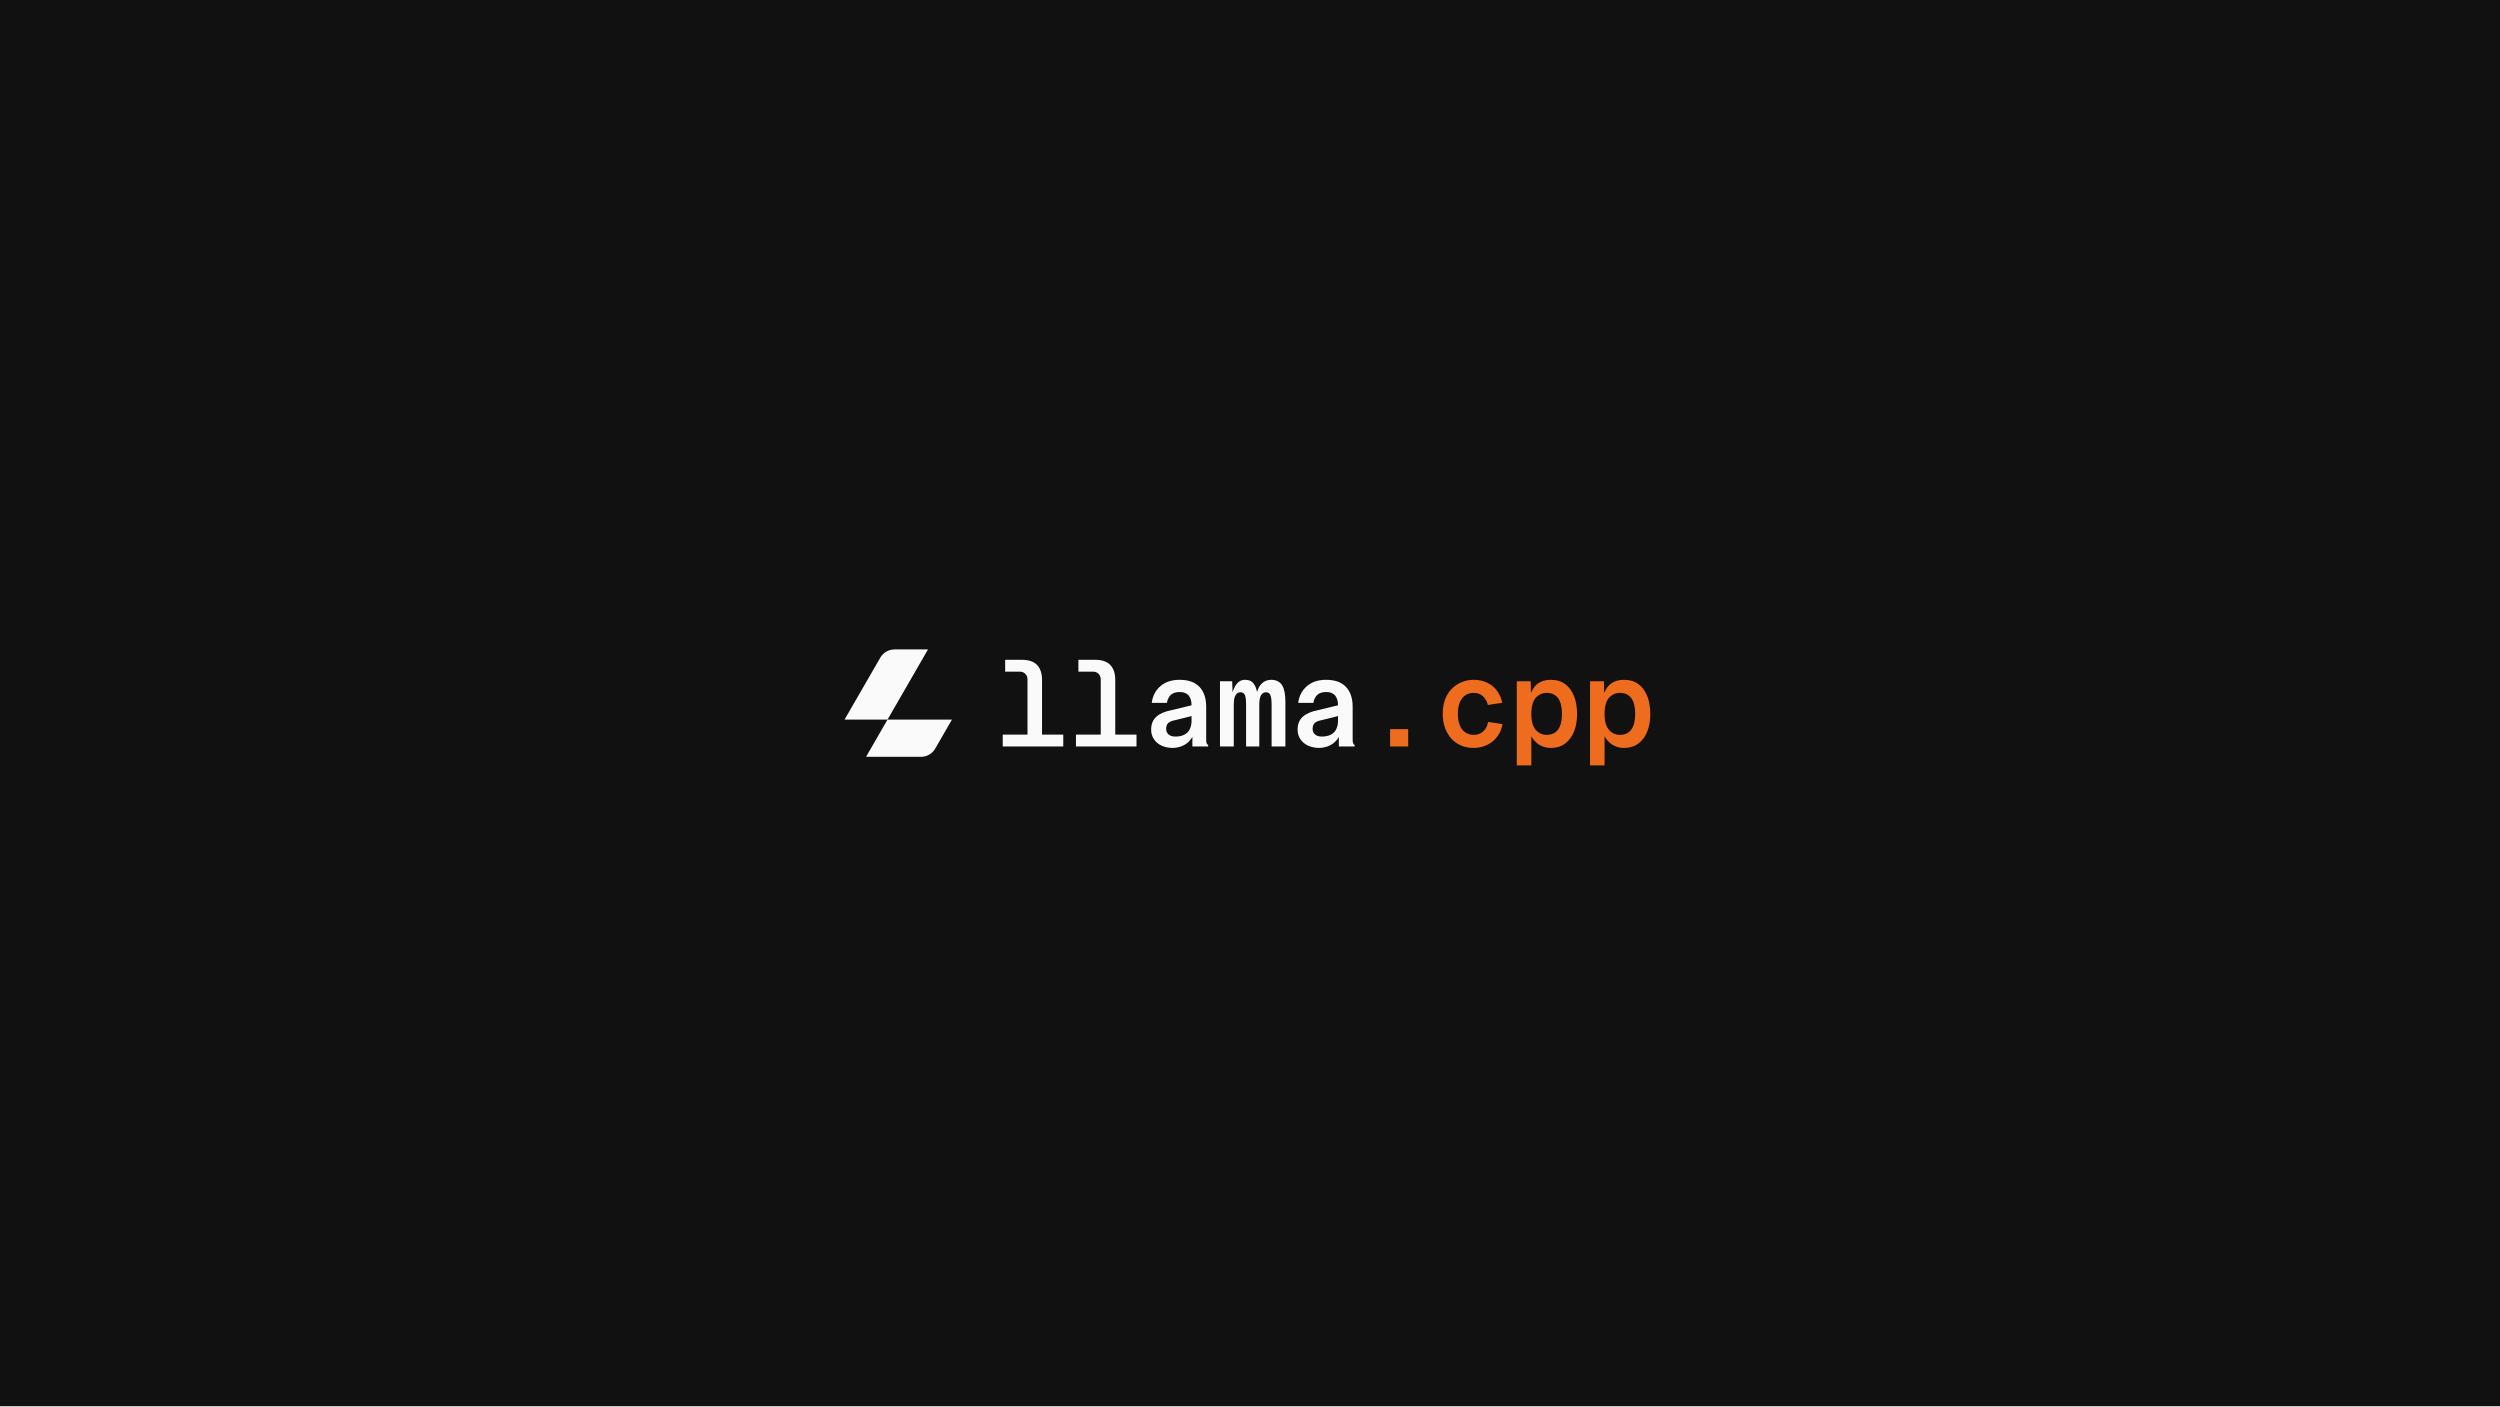
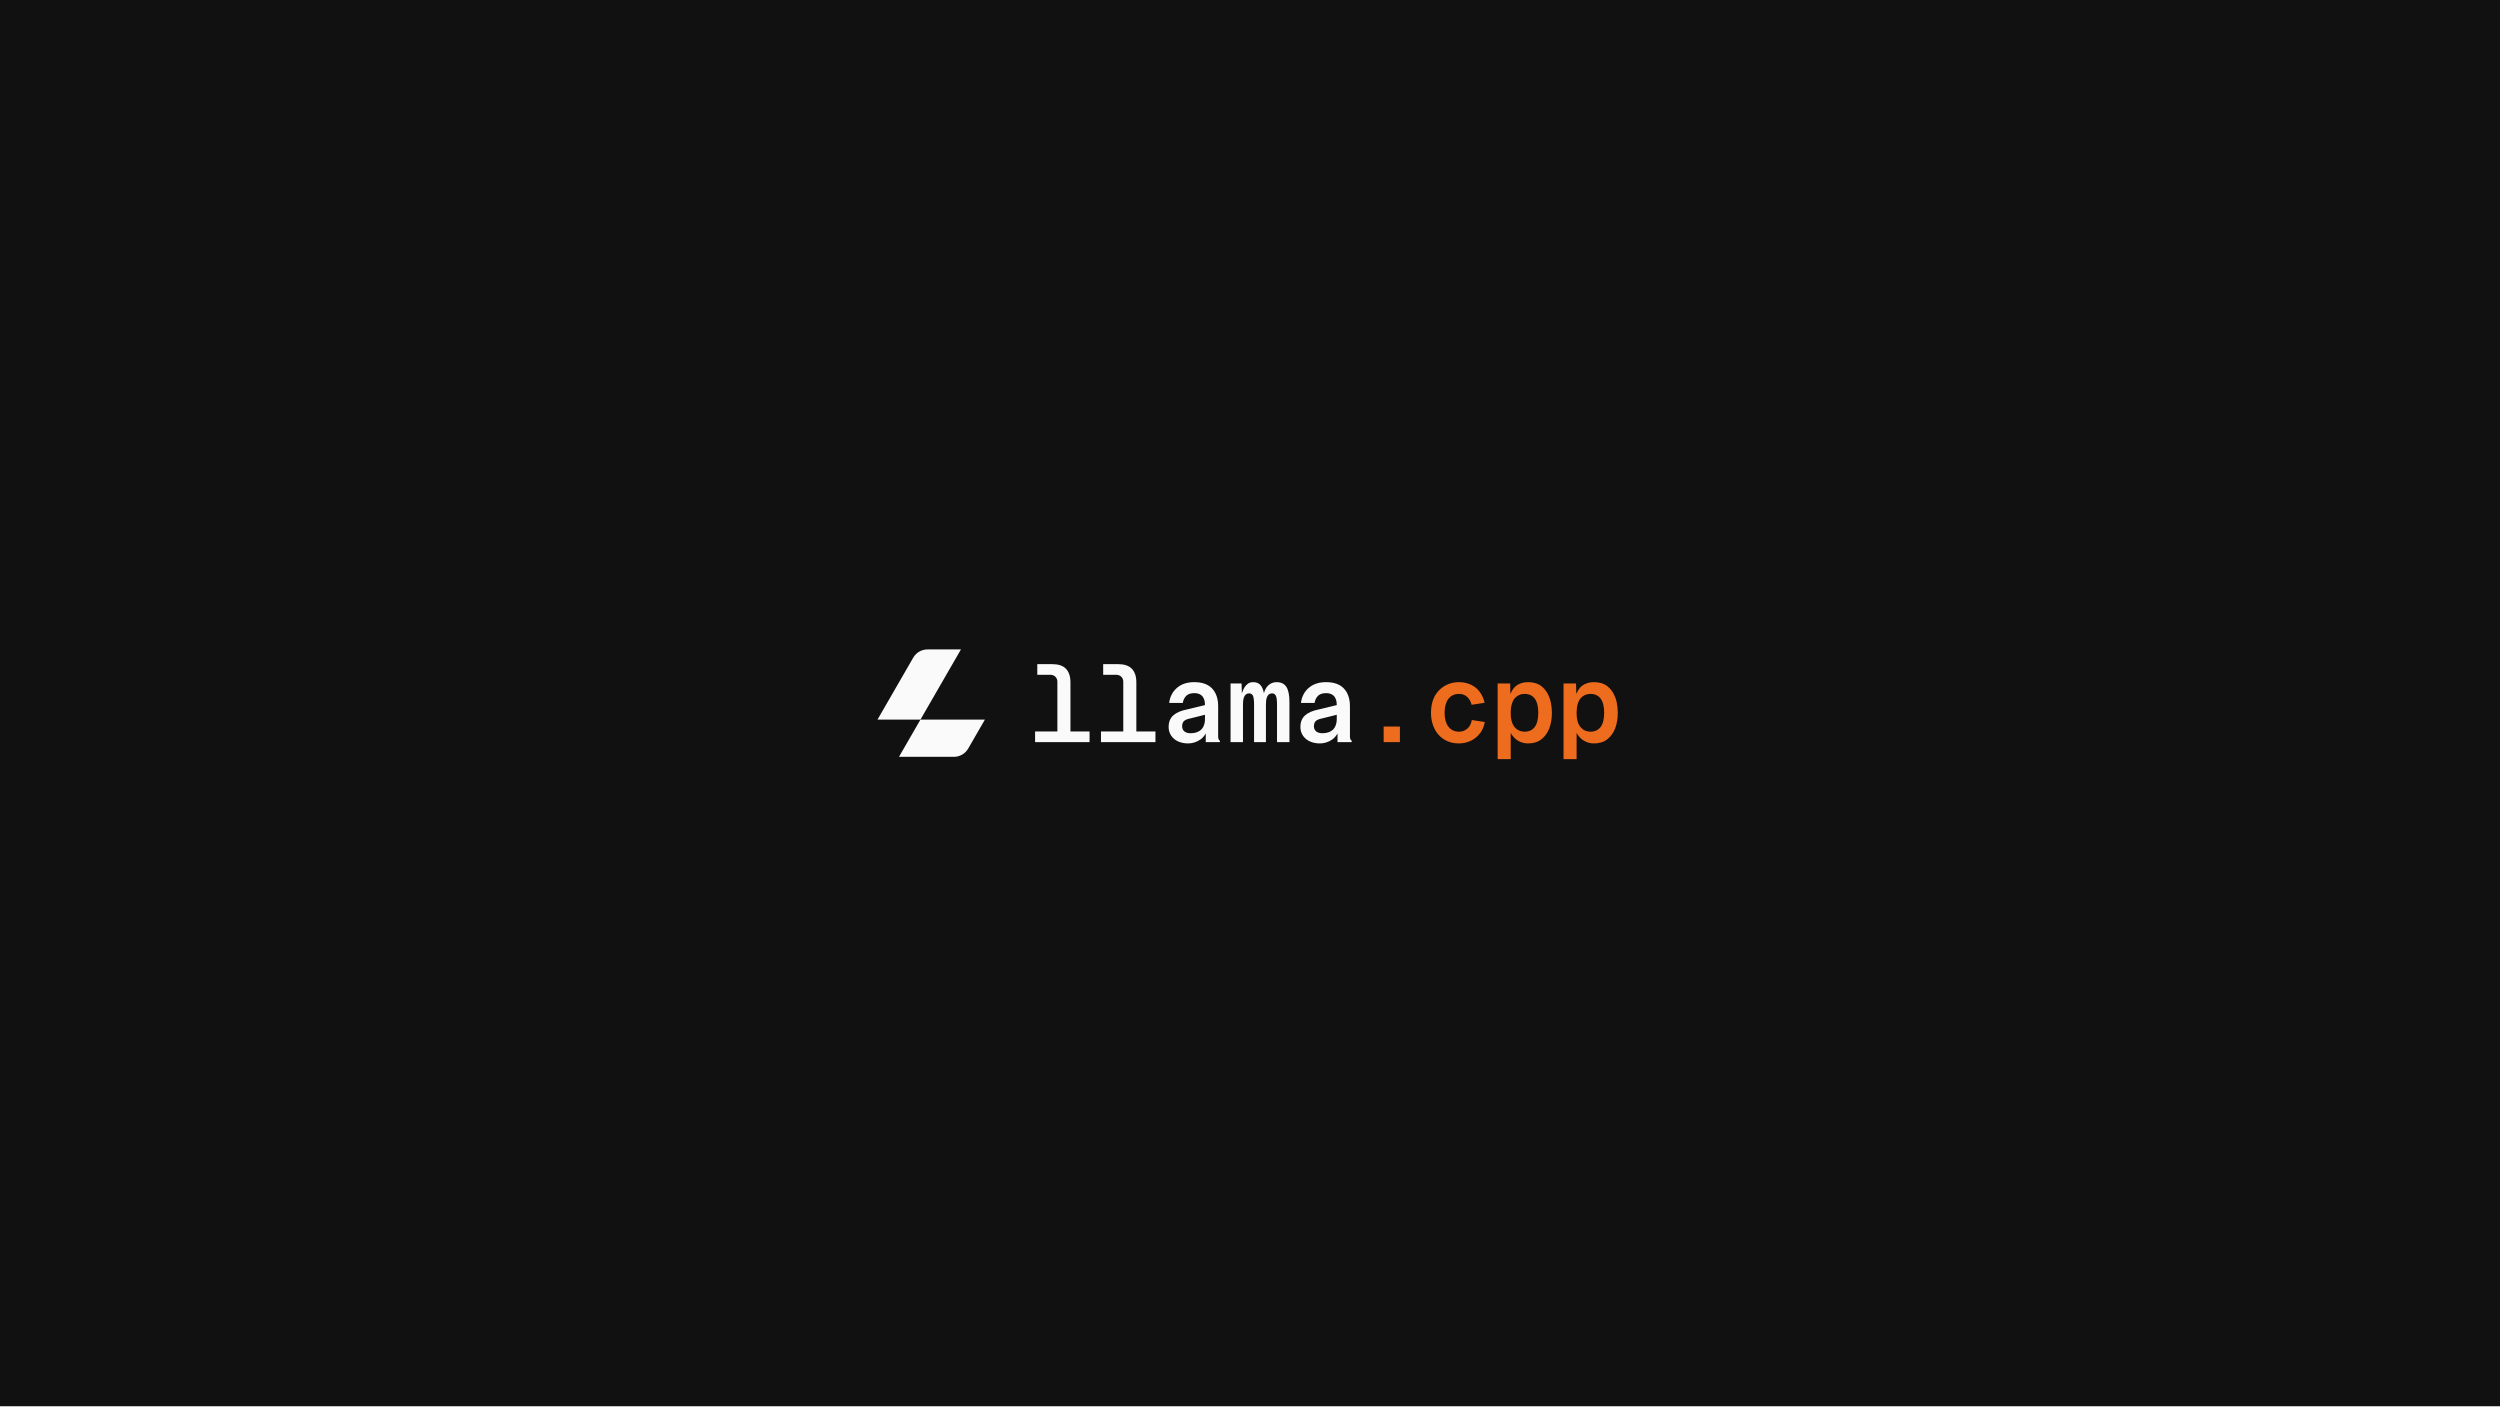
<svg xmlns="http://www.w3.org/2000/svg" width="2560" height="1440" viewBox="0 0 2560 1440" fill="none">
  <rect width="2560" height="1440" fill="#111111" />
-   <g transform="translate(864.826 656.550) scale(0.2115)">
+   <g transform="translate(898.560 656.550) scale(0.2115)">
    <g transform="translate(0 0)">
      <path transform="translate(0 40) scale(0.866667)" d="M600 392L504.249 558L504.137 557.929C487.252 584.069 458.193 600 426.864 600H120L240 392H600Z" fill="#FAFAFA" />
      <path transform="translate(0 40) scale(0.866667)" d="M240 392H0L199.602 46.025C216.032 17.546 246.411 3.25756e-05 279.29 0H466.154L240 392Z" fill="#FAFAFA" />
-       <path d="M765.818 509.773V452.455H885.773V185.364Q885.773 168.818 875.136 158.182Q864.5 147.545 847.955 147.545H777.636V90.227H858.591Q907.045 90.227 931.273 114.455Q956.091 139.864 956.091 187.727V452.455H1058.909V509.773ZM1120.364 509.773V452.455H1240.318V185.364Q1240.318 168.818 1229.682 158.182Q1219.045 147.545 1202.5 147.545H1132.182V90.227H1213.136Q1261.591 90.227 1285.818 114.455Q1310.636 139.864 1310.636 187.727V452.455H1413.455V509.773ZM1588.955 516.864Q1560 516.864 1535.773 506.227Q1512.136 495.591 1498.25 475.205Q1484.364 454.818 1484.364 428.818Q1484.364 388.636 1509.182 366.182Q1534 343.727 1581.864 334.273L1679.955 310.636Q1679.955 294.091 1676.409 282.864Q1672.864 271.636 1666.364 263.364Q1651.591 246.227 1623.227 246.227Q1596.045 246.227 1581.273 258.636Q1564.727 273.409 1560.591 298.818H1487.318Q1493.818 246.227 1532.818 214.909Q1567.682 187.136 1622.045 187.136Q1686.455 187.136 1718.364 221.409Q1750.864 255.682 1750.864 317.136V480.227Q1750.864 488.5 1753.523 495Q1756.182 501.5 1760.318 501.5V509.773H1684.091V463.091Q1682.318 466.045 1680.545 469Q1670.5 484.955 1655.727 495.591Q1640.955 506.227 1623.523 511.545Q1606.091 516.864 1588.955 516.864ZM1601.955 461.909Q1627.364 461.909 1644.5 453.045Q1663.409 443.591 1671.682 425.568Q1679.955 407.545 1679.955 386.864V362.636L1601.955 382.136Q1576.545 386.864 1566.5 396.909Q1557.045 406.955 1557.045 424.682Q1557.045 441.818 1568.864 451.864Q1580.682 461.909 1601.955 461.909ZM1817.636 509.773V194.227H1876.727L1878.5 248Q1879.091 245.636 1880.273 242.682Q1885 227.909 1892.682 215.205Q1900.364 202.5 1911.886 194.818Q1923.409 187.136 1939.364 187.136Q1968.318 187.136 1981.909 207.227Q1991.955 221.409 1997.273 246.227Q2003.773 222.591 2017.364 207.818Q2036.864 187.136 2065.227 187.136Q2101.273 187.136 2117.818 212.545Q2134.364 237.955 2134.364 293.5V509.773H2067.591V307.091Q2067.591 272.818 2061.091 259.818Q2054.591 247.409 2040.409 247.409Q2030.955 247.409 2023.273 253.318Q2016.182 259.818 2012.932 269.273Q2009.682 278.727 2008.795 288.773Q2007.909 298.818 2007.909 307.682V509.773H1944.091V307.091Q1944.091 274 1938.182 260.409Q1931.682 247.409 1916.909 247.409Q1907.455 247.409 1899.773 253.318Q1892.682 259.818 1889.432 269.273Q1886.182 278.727 1885.295 288.773Q1884.409 298.818 1884.409 307.682V509.773ZM2298.045 516.864Q2269.091 516.864 2244.864 506.227Q2221.227 495.591 2207.341 475.205Q2193.455 454.818 2193.455 428.818Q2193.455 388.636 2218.273 366.182Q2243.091 343.727 2290.955 334.273L2389.045 310.636Q2389.045 294.091 2385.5 282.864Q2381.955 271.636 2375.455 263.364Q2360.682 246.227 2332.318 246.227Q2305.136 246.227 2290.364 258.636Q2273.818 273.409 2269.682 298.818H2196.409Q2202.909 246.227 2241.909 214.909Q2276.773 187.136 2331.136 187.136Q2395.545 187.136 2427.455 221.409Q2459.955 255.682 2459.955 317.136V480.227Q2459.955 488.5 2462.614 495Q2465.273 501.5 2469.409 501.5V509.773H2393.182V463.091Q2391.409 466.045 2389.636 469Q2379.591 484.955 2364.818 495.591Q2350.045 506.227 2332.614 511.545Q2315.182 516.864 2298.045 516.864ZM2311.045 461.909Q2336.455 461.909 2353.591 453.045Q2372.5 443.591 2380.773 425.568Q2389.045 407.545 2389.045 386.864V362.636L2311.045 382.136Q2285.636 386.864 2275.591 396.909Q2266.136 406.955 2266.136 424.682Q2266.136 441.818 2277.955 451.864Q2289.773 461.909 2311.045 461.909Z" fill="#FAFAFA" />
-       <path d="M2641.364 509.773V425.864H2728.818V509.773ZM3046.136 516.864Q3001.227 516.864 2967.545 496.182Q2942.727 480.818 2926.773 457.773Q2910.818 434.727 2903.432 407.545Q2896.045 380.364 2896.045 352Q2896.045 302.364 2914.364 265.727Q2927.364 240.909 2947.75 223.182Q2968.136 205.455 2993.25 196.295Q3018.364 187.136 3046.136 187.136Q3082.773 187.136 3111.727 201.318Q3141.273 215.5 3159.591 241.205Q3177.909 266.909 3184.409 298.227L3114.682 308.864Q3108.773 283.455 3091.045 266.909Q3073.318 250.364 3046.727 250.364Q3010.091 250.364 2989.409 277.545Q2969.318 304.727 2969.318 352Q2969.318 399.273 2989.409 426.455Q3010.682 453.636 3046.727 453.636Q3072.727 453.636 3091.045 437.682Q3109.955 422.318 3115.864 391L3185.591 401.636Q3179.682 434.727 3161.955 459.545Q3141.273 487.909 3110.841 502.386Q3080.409 516.864 3046.136 516.864ZM3254.727 601.364V194.227H3322.091L3323.273 250.364Q3327.409 241.5 3332.136 233.227Q3341.591 216.682 3354.591 206.636Q3380.591 187.136 3418.409 187.136Q3462.136 187.136 3490.5 209Q3511.773 226.136 3524.182 249.773Q3536.591 273.409 3541.614 299.705Q3546.636 326 3546.636 352Q3546.636 397.5 3533.045 434.727Q3518.864 471.955 3490.5 494.409Q3462.136 516.864 3418.409 516.864Q3395.364 516.864 3374.977 507.705Q3354.591 498.545 3339.818 481.409Q3330.955 471.955 3325.045 460.136V601.364ZM3400.091 453.636Q3434.955 453.636 3454.455 428.227Q3473.364 402.227 3473.364 352Q3473.364 301.773 3454.455 275.773Q3434.955 250.364 3400.091 250.364Q3377.636 250.364 3361.091 261.591Q3346.318 271.045 3338.341 286.114Q3330.364 301.182 3327.705 318.614Q3325.045 336.045 3325.045 352Q3325.045 386.273 3333.909 408.727Q3342.773 430 3359.909 441.818Q3377.045 453.636 3400.091 453.636ZM3609.273 601.364V194.227H3676.636L3677.818 250.364Q3681.955 241.5 3686.682 233.227Q3696.136 216.682 3709.136 206.636Q3735.136 187.136 3772.955 187.136Q3816.682 187.136 3845.045 209Q3866.318 226.136 3878.727 249.773Q3891.136 273.409 3896.159 299.705Q3901.182 326 3901.182 352Q3901.182 397.5 3887.591 434.727Q3873.409 471.955 3845.045 494.409Q3816.682 516.864 3772.955 516.864Q3749.909 516.864 3729.523 507.705Q3709.136 498.545 3694.364 481.409Q3685.5 471.955 3679.591 460.136V601.364ZM3754.636 453.636Q3789.5 453.636 3809 428.227Q3827.909 402.227 3827.909 352Q3827.909 301.773 3809 275.773Q3789.5 250.364 3754.636 250.364Q3732.182 250.364 3715.636 261.591Q3700.864 271.045 3692.886 286.114Q3684.909 301.182 3682.25 318.614Q3679.591 336.045 3679.591 352Q3679.591 386.273 3688.455 408.727Q3697.318 430 3714.455 441.818Q3731.591 453.636 3754.636 453.636Z" fill="#EE6C1E" />
+       <path d="M762.986 488.753V437.178H870.92V196.851Q870.92 181.963 861.35 172.393Q851.779 162.822 836.892 162.822H773.62V111.247H846.462Q890.061 111.247 911.861 133.047Q934.192 155.91 934.192 198.978V437.178H1026.708V488.753ZM1082.004 488.753V437.178H1189.939V196.851Q1189.939 181.963 1180.368 172.393Q1170.798 162.822 1155.91 162.822H1092.638V111.247H1165.481Q1209.08 111.247 1230.879 133.047Q1253.211 155.91 1253.211 198.978V437.178H1345.726V488.753ZM1503.64 495.133Q1477.587 495.133 1455.787 485.562Q1434.519 475.992 1422.025 457.648Q1409.53 439.305 1409.53 415.91Q1409.53 379.755 1431.861 359.55Q1454.192 339.346 1497.26 330.838L1585.521 309.571Q1585.521 294.683 1582.331 284.581Q1579.141 274.479 1573.292 267.035Q1560 251.616 1534.479 251.616Q1510.02 251.616 1496.728 262.781Q1481.84 276.074 1478.119 298.937H1412.188Q1418.037 251.616 1453.129 223.436Q1484.499 198.446 1533.415 198.446Q1591.37 198.446 1620.082 229.284Q1649.325 260.123 1649.325 315.419V462.168Q1649.325 469.611 1651.718 475.46Q1654.11 481.309 1657.832 481.309V488.753H1589.243V446.748Q1587.648 449.407 1586.053 452.065Q1577.014 466.421 1563.722 475.992Q1550.429 485.562 1534.744 490.348Q1519.059 495.133 1503.64 495.133ZM1515.337 445.685Q1538.2 445.685 1553.62 437.71Q1570.634 429.202 1578.078 412.986Q1585.521 396.769 1585.521 378.16V356.36L1515.337 373.906Q1492.474 378.16 1483.436 387.198Q1474.928 396.237 1474.928 412.188Q1474.928 427.607 1485.562 436.646Q1496.196 445.685 1515.337 445.685ZM1709.407 488.753V204.826H1762.577L1764.172 253.211Q1764.703 251.084 1765.767 248.425Q1770.02 235.133 1776.933 223.701Q1783.845 212.27 1794.213 205.358Q1804.581 198.446 1818.937 198.446Q1844.99 198.446 1857.219 216.524Q1866.258 229.284 1871.043 251.616Q1876.892 230.348 1889.121 217.055Q1906.667 198.446 1932.188 198.446Q1964.622 198.446 1979.509 221.309Q1994.397 244.172 1994.397 294.151V488.753H1934.315V306.38Q1934.315 275.542 1928.466 263.845Q1922.618 252.679 1909.857 252.679Q1901.35 252.679 1894.438 257.996Q1888.057 263.845 1885.133 272.352Q1882.209 280.859 1881.411 289.898Q1880.613 298.937 1880.613 306.912V488.753H1823.19V306.38Q1823.19 276.605 1817.873 264.376Q1812.025 252.679 1798.732 252.679Q1790.225 252.679 1783.313 257.996Q1776.933 263.845 1774.008 272.352Q1771.084 280.859 1770.286 289.898Q1769.489 298.937 1769.489 306.912V488.753ZM2141.677 495.133Q2115.624 495.133 2093.824 485.562Q2072.556 475.992 2060.061 457.648Q2047.566 439.305 2047.566 415.91Q2047.566 379.755 2069.898 359.55Q2092.229 339.346 2135.297 330.838L2223.558 309.571Q2223.558 294.683 2220.368 284.581Q2217.178 274.479 2211.329 267.035Q2198.037 251.616 2172.515 251.616Q2148.057 251.616 2134.765 262.781Q2119.877 276.074 2116.155 298.937H2050.225Q2056.074 251.616 2091.166 223.436Q2122.536 198.446 2171.452 198.446Q2229.407 198.446 2258.119 229.284Q2287.362 260.123 2287.362 315.419V462.168Q2287.362 469.611 2289.755 475.46Q2292.147 481.309 2295.869 481.309V488.753H2227.28V446.748Q2225.685 449.407 2224.09 452.065Q2215.051 466.421 2201.759 475.992Q2188.466 485.562 2172.781 490.348Q2157.096 495.133 2141.677 495.133ZM2153.374 445.685Q2176.237 445.685 2191.656 437.71Q2208.671 429.202 2216.115 412.986Q2223.558 396.769 2223.558 378.16V356.36L2153.374 373.906Q2130.511 378.16 2121.472 387.198Q2112.965 396.237 2112.965 412.188Q2112.965 427.607 2123.599 436.646Q2134.233 445.685 2153.374 445.685Z" fill="#FAFAFA" />
+       <path d="M2450.593 488.753V413.252H2529.284V488.753ZM2814.806 495.133Q2774.397 495.133 2744.09 476.524Q2721.759 462.699 2707.403 441.963Q2693.047 421.227 2686.401 396.769Q2679.755 372.311 2679.755 346.789Q2679.755 302.127 2696.237 269.162Q2707.935 246.83 2726.278 230.879Q2744.622 214.928 2767.219 206.687Q2789.816 198.446 2814.806 198.446Q2847.771 198.446 2873.824 211.207Q2900.409 223.967 2916.892 247.096Q2933.374 270.225 2939.223 298.405L2876.483 307.975Q2871.166 285.112 2855.215 270.225Q2839.264 255.337 2815.337 255.337Q2782.372 255.337 2763.763 279.796Q2745.685 304.254 2745.685 346.789Q2745.685 389.325 2763.763 413.783Q2782.904 438.241 2815.337 438.241Q2838.732 438.241 2855.215 423.885Q2872.229 410.061 2877.546 381.881L2940.286 391.452Q2934.969 421.227 2919.018 443.558Q2900.409 469.08 2873.027 482.106Q2845.644 495.133 2814.806 495.133ZM3002.495 571.166V204.826H3063.108L3064.172 255.337Q3067.894 247.362 3072.147 239.918Q3080.654 225.031 3092.352 215.992Q3115.746 198.446 3149.775 198.446Q3189.121 198.446 3214.642 218.119Q3233.783 233.538 3244.949 254.806Q3256.115 276.074 3260.634 299.734Q3265.153 323.395 3265.153 346.789Q3265.153 387.73 3252.924 421.227Q3240.164 454.724 3214.642 474.928Q3189.121 495.133 3149.775 495.133Q3129.039 495.133 3110.695 486.892Q3092.352 478.65 3079.059 463.231Q3071.084 454.724 3065.767 444.09V571.166ZM3133.292 438.241Q3164.663 438.241 3182.209 415.378Q3199.223 391.984 3199.223 346.789Q3199.223 301.595 3182.209 278.2Q3164.663 255.337 3133.292 255.337Q3113.088 255.337 3098.2 265.44Q3084.908 273.947 3077.73 287.505Q3070.552 301.063 3068.16 316.748Q3065.767 332.434 3065.767 346.789Q3065.767 377.628 3073.742 397.832Q3081.718 416.973 3097.137 427.607Q3112.556 438.241 3133.292 438.241ZM3321.513 571.166V204.826H3382.127L3383.19 255.337Q3386.912 247.362 3391.166 239.918Q3399.673 225.031 3411.37 215.992Q3434.765 198.446 3468.793 198.446Q3508.139 198.446 3533.661 218.119Q3552.802 233.538 3563.967 254.806Q3575.133 276.074 3579.652 299.734Q3584.172 323.395 3584.172 346.789Q3584.172 387.73 3571.943 421.227Q3559.182 454.724 3533.661 474.928Q3508.139 495.133 3468.793 495.133Q3448.057 495.133 3429.714 486.892Q3411.37 478.65 3398.078 463.231Q3390.102 454.724 3384.785 444.09V571.166ZM3452.311 438.241Q3483.681 438.241 3501.227 415.378Q3518.241 391.984 3518.241 346.789Q3518.241 301.595 3501.227 278.2Q3483.681 255.337 3452.311 255.337Q3432.106 255.337 3417.219 265.44Q3403.926 273.947 3396.748 287.505Q3389.571 301.063 3387.178 316.748Q3384.785 332.434 3384.785 346.789Q3384.785 377.628 3392.761 397.832Q3400.736 416.973 3416.155 427.607Q3431.575 438.241 3452.311 438.241Z" fill="#EE6C1E" />
    </g>
  </g>
</svg>
